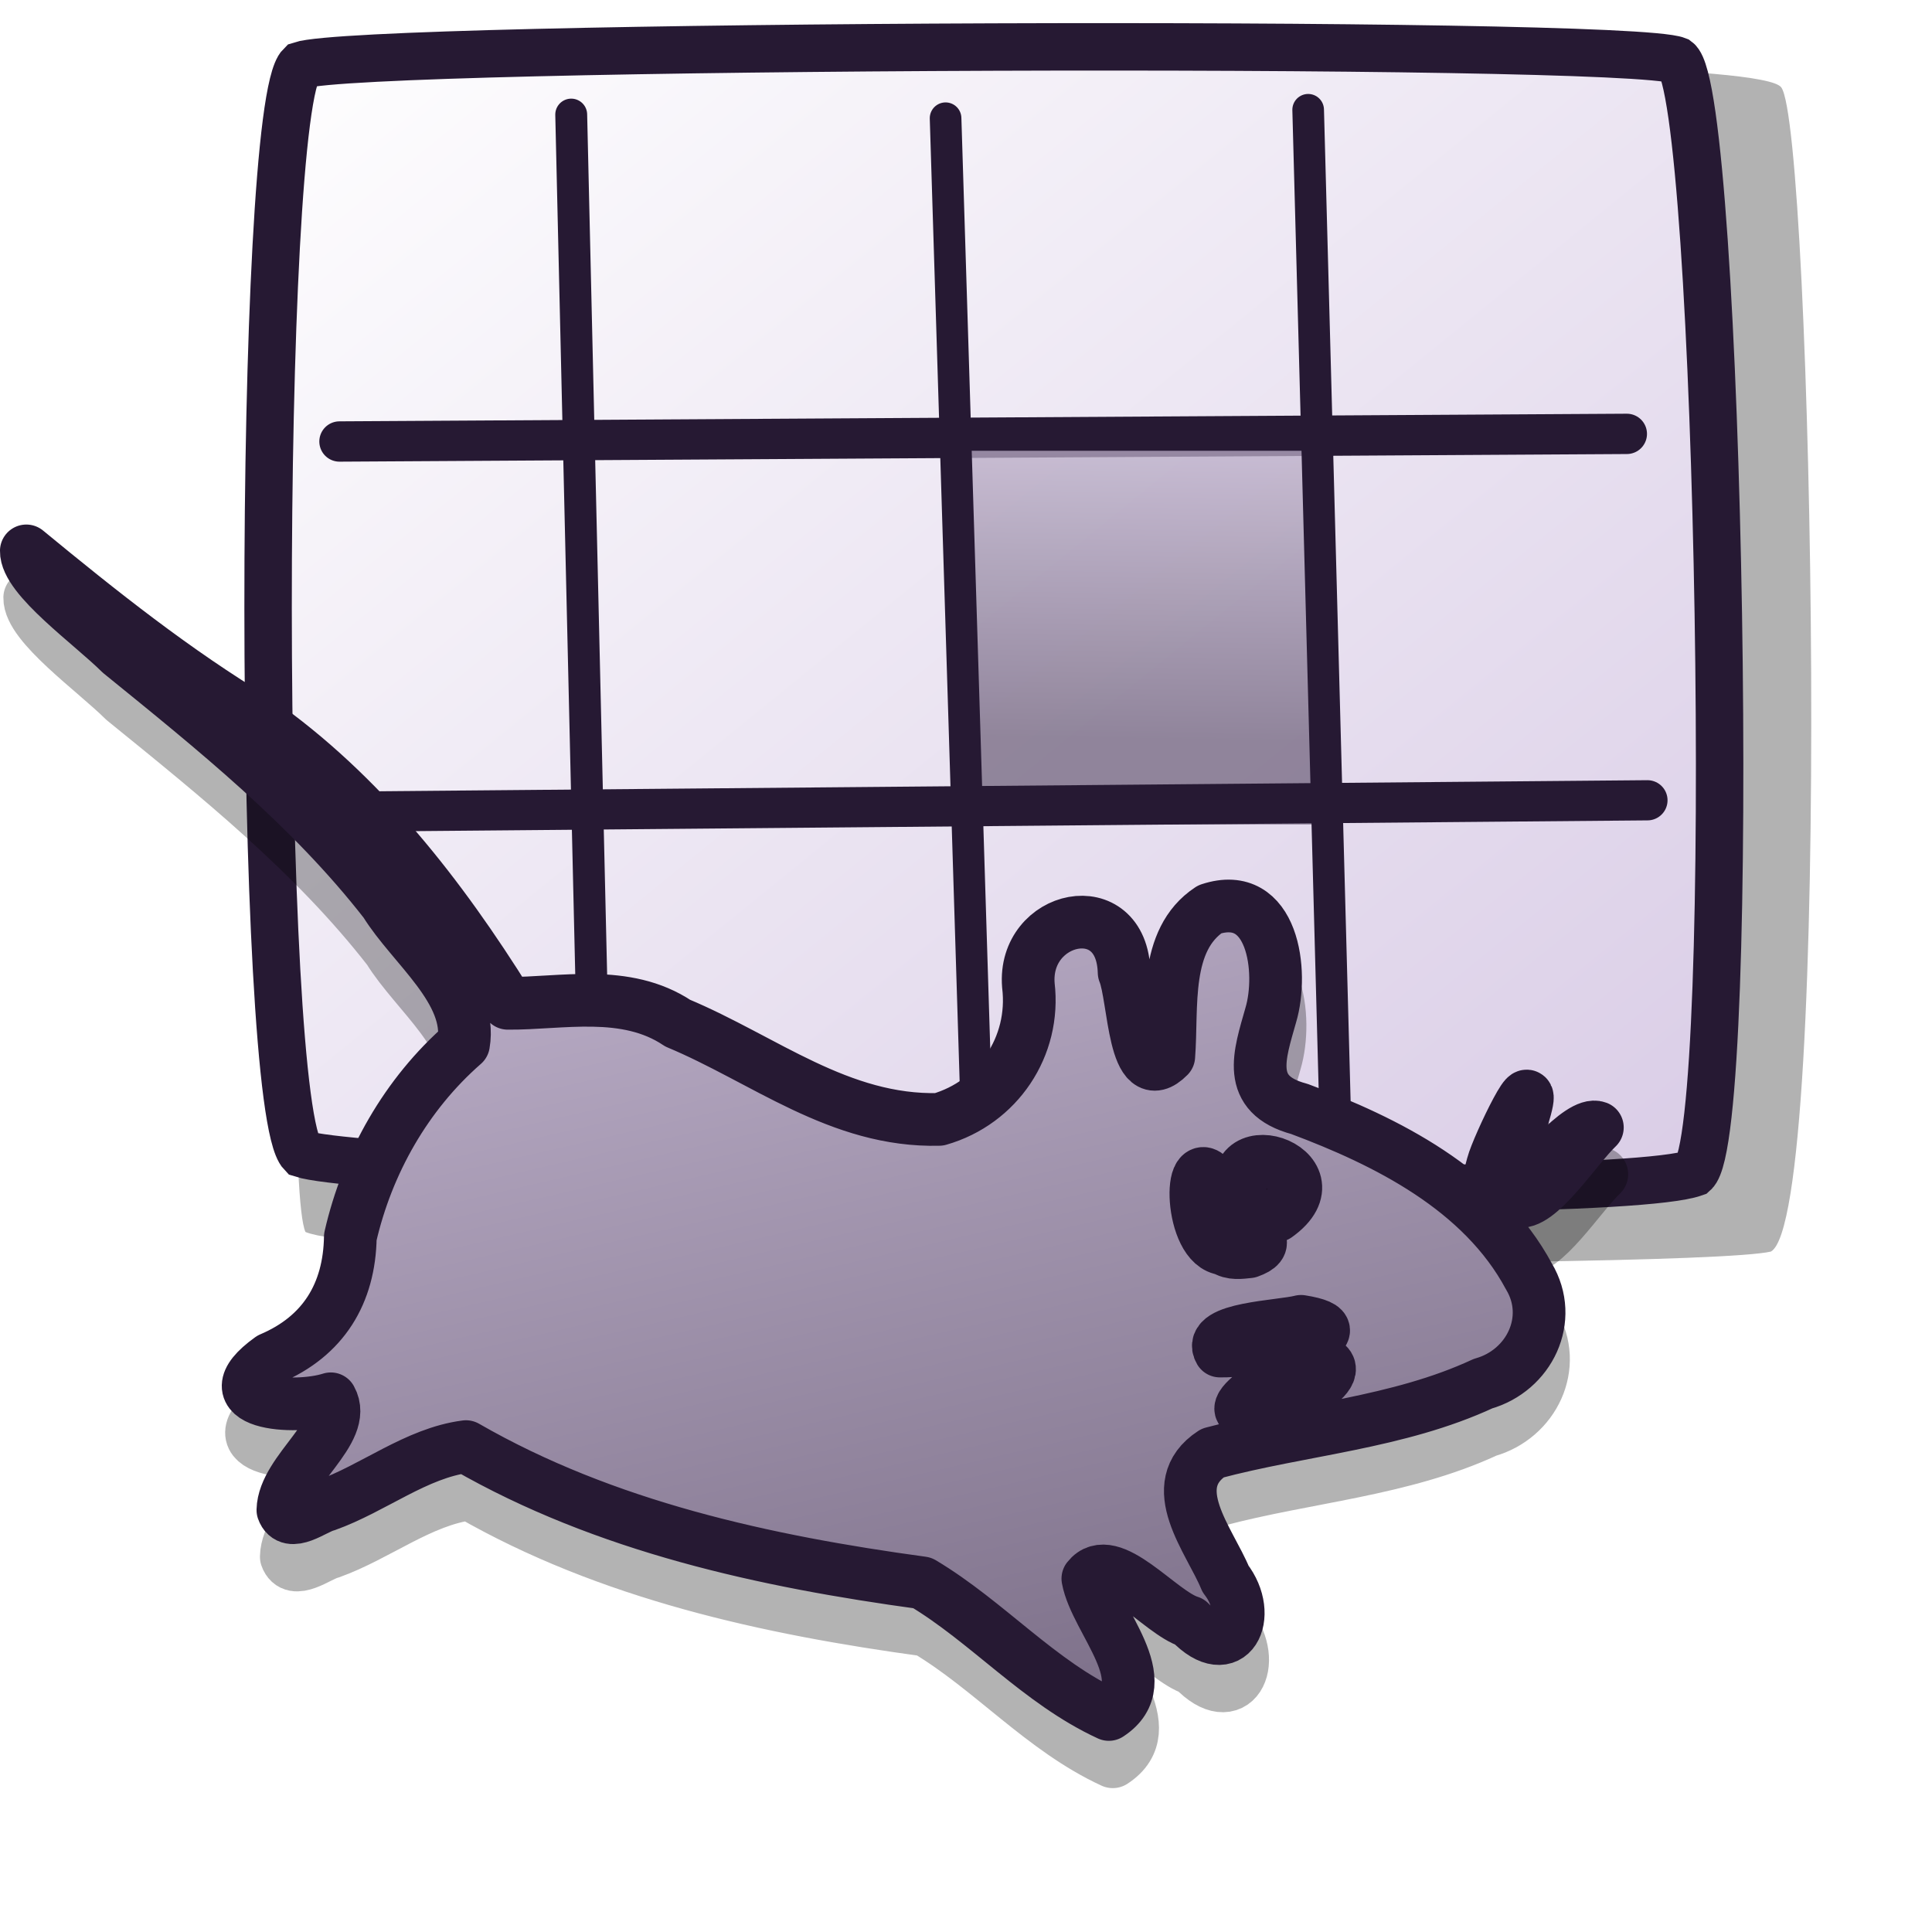
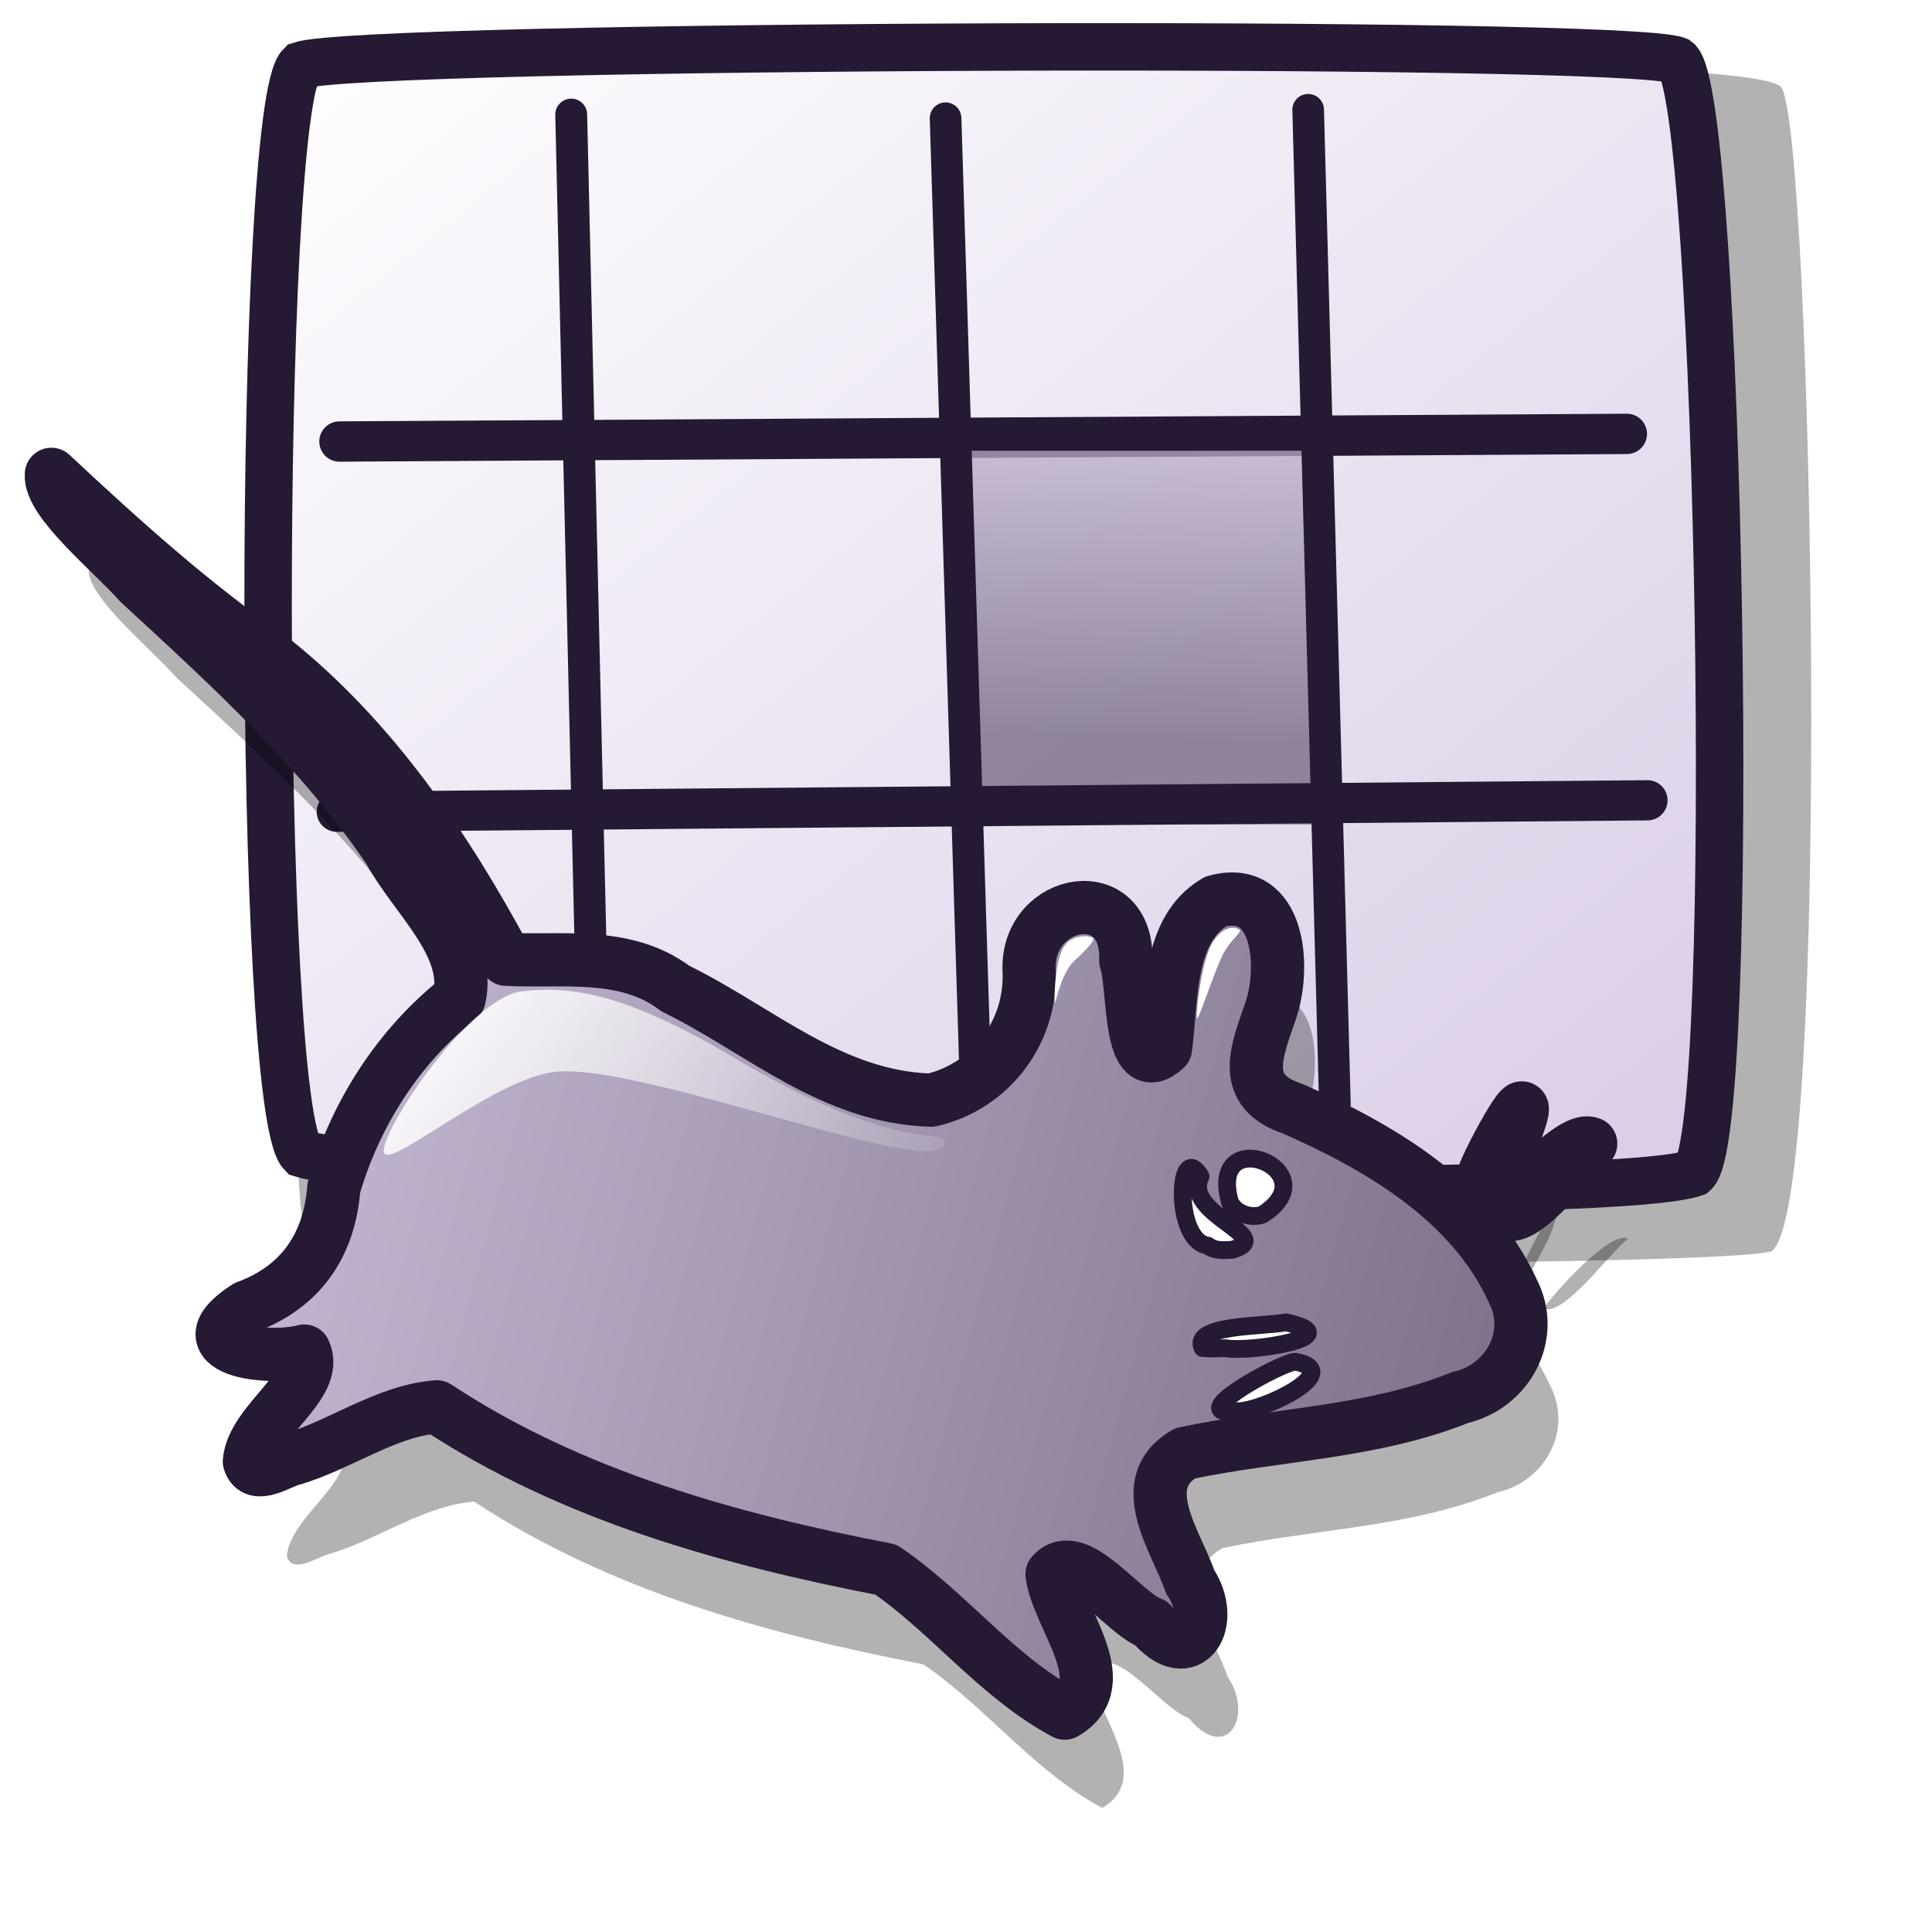
<svg xmlns="http://www.w3.org/2000/svg" xmlns:xlink="http://www.w3.org/1999/xlink" id="svg1" width="48pt" height="48pt">
  <defs id="defs3">
+     <linearGradient id="linearGradient635">
+       <stop style="stop-color:#ffffff;stop-opacity:1;" offset="0" id="stop636" />
+       <stop style="stop-color:#d9cce6;stop-opacity:1;" offset="1" id="stop637" />
+     </linearGradient>
+     <linearGradient id="linearGradient1535">
+       <stop style="stop-color:#ffffff;stop-opacity:1;" offset="0" id="stop1537" />
+       <stop style="stop-color:#ffffff;stop-opacity:0;" offset="1" id="stop1536" />
+     </linearGradient>
    <linearGradient xlink:href="#linearGradient1528" id="linearGradient3588" gradientUnits="userSpaceOnUse" gradientTransform="matrix(1.189411,0.318702,-0.165456,0.617489,4.676304,6.157418)" x1="0.318" y1="21.112" x2="42.5" y2="62.223" />
-     <linearGradient xlink:href="#linearGradient1528" id="linearGradient4279" gradientTransform="matrix(1.159555,0.310702,-0.161303,0.60199,5.445349,9.218923)" x1="0.318" y1="21.112" x2="42.5" y2="62.223" gradientUnits="userSpaceOnUse" />
    <linearGradient id="linearGradient1528">
      <stop style="stop-color:#d9cce6;stop-opacity:1;" offset="0" id="stop1530" />
      <stop style="stop-color:#73667f;stop-opacity:1;" offset="1" id="stop1529" />
    </linearGradient>
    <linearGradient id="linearGradient703">
      <stop style="stop-color:#d9cce6;stop-opacity:1;" offset="0" id="stop704" />
      <stop style="stop-color:#73667f;stop-opacity:1;" offset="1" id="stop705" />
    </linearGradient>
    <linearGradient id="linearGradient866">
      <stop style="stop-color:#ffffff;stop-opacity:1;" offset="0" id="stop867" />
      <stop style="stop-color:#d9cce6;stop-opacity:1;" offset="1" id="stop868" />
    </linearGradient>
    <linearGradient id="linearGradient584">
      <stop style="stop-color:#ffffff;stop-opacity:1;" offset="0" id="stop585" />
      <stop style="stop-color:#ffffff;stop-opacity:0;" offset="1" id="stop586" />
    </linearGradient>
    <linearGradient xlink:href="#linearGradient866" id="linearGradient586" x1="-0" y1="0.016" x2="0.991" y2="0.984" />
    <linearGradient xlink:href="#linearGradient703" id="linearGradient587" x1="0.502" y1="-0.324" x2="0.484" y2="0.768" />
    <linearGradient xlink:href="#linearGradient703" id="linearGradient700" />
    <linearGradient xlink:href="#linearGradient584" id="linearGradient701" />
    <linearGradient xlink:href="#linearGradient584" id="linearGradient702" />
    <linearGradient xlink:href="#linearGradient703" id="linearGradient845" />
    <radialGradient xlink:href="#linearGradient703" id="radialGradient846" />
    <linearGradient xlink:href="#linearGradient703" id="linearGradient847" x1="0" y1="-0" x2="1" y2="-0" />
    <linearGradient xlink:href="#linearGradient703" id="linearGradient848" x1="0.012" y1="0.016" x2="1" y2="1" />
    <linearGradient xlink:href="#linearGradient584" id="linearGradient849" x1="0" y1="-0" x2="0.985" y2="1.023" />
    <linearGradient xlink:href="#linearGradient703" id="linearGradient850" x1="-0" y1="0" x2="1" y2="0.957" />
    <linearGradient xlink:href="#linearGradient584" id="linearGradient863" x1="-0" y1="-0" x2="0.996" y2="0.821" />
    <linearGradient xlink:href="#linearGradient866" id="linearGradient1865" x1="4.703" y1="11.873" x2="46.509" y2="52.732" gradientTransform="scale(1.12232,0.891012)" gradientUnits="userSpaceOnUse" />
    <linearGradient xlink:href="#linearGradient703" id="linearGradient1866" x1="33.761" y1="19.542" x2="33.552" y2="32.337" gradientTransform="scale(0.993311,1.006734)" gradientUnits="userSpaceOnUse" />
    <linearGradient xlink:href="#linearGradient866" id="linearGradient4243" gradientUnits="userSpaceOnUse" gradientTransform="scale(1.12232,0.891012)" x1="4.703" y1="11.873" x2="46.509" y2="52.732" />
-     <linearGradient xlink:href="#linearGradient703" id="linearGradient4244" gradientUnits="userSpaceOnUse" gradientTransform="scale(0.993311,1.006734)" x1="33.761" y1="19.542" x2="33.552" y2="32.337" />
-     <linearGradient xlink:href="#linearGradient1528" id="linearGradient4245" gradientUnits="userSpaceOnUse" gradientTransform="matrix(1.189411,0.318702,-0.165456,0.617489,4.676304,6.157418)" x1="0.318" y1="21.112" x2="42.5" y2="62.223" />
+     <linearGradient xlink:href="#linearGradient703" id="linearGradient4244" gradientUnits="userSpaceOnUse" gradientTransform="matrix(1.041983,0,0,1.056064,2.558897,-9.715549)" x1="33.761" y1="19.542" x2="33.552" y2="32.337" />
+     <linearGradient xlink:href="#linearGradient1535" id="linearGradient1888" gradientUnits="userSpaceOnUse" gradientTransform="matrix(0.460486,0.313805,-1.010573,1.482946,4.874122,3.646631)" x1="85.101" y1="9.967" x2="88.649" y2="11.341" />
+     <linearGradient xlink:href="#linearGradient1535" id="linearGradient1889" gradientUnits="userSpaceOnUse" gradientTransform="matrix(0.405391,0.27626,-1.147916,1.684486,4.874122,3.646631)" x1="87.684" y1="9.656" x2="90.929" y2="10.483" />
+     <linearGradient xlink:href="#linearGradient1535" id="linearGradient1890" gradientUnits="userSpaceOnUse" gradientTransform="matrix(1.144337,0.779824,-0.40666,0.596744,0,0)" x1="21.152" y1="27.744" x2="35.526" y2="28.245" />
+     <linearGradient xlink:href="#linearGradient635" id="linearGradient1891" gradientUnits="userSpaceOnUse" gradientTransform="matrix(1.070509,0.729514,-0.384287,0.563914,-8.028988,-5.102652)" x1="51.308" y1="41.829" x2="55.511" y2="49.427" />
+     <linearGradient xlink:href="#linearGradient635" id="linearGradient1892" gradientUnits="userSpaceOnUse" gradientTransform="matrix(1.070509,0.729514,-0.384287,0.563914,-23.9645,-11.96012)" x1="62.745" y1="29.904" x2="66.547" y2="37.299" />
+     <linearGradient xlink:href="#linearGradient1528" id="linearGradient1893" gradientUnits="userSpaceOnUse" gradientTransform="matrix(0.905529,1.051771,-0.546033,0.47011,0,0)" x1="9.019" y1="12.346" x2="56.798" y2="-4.482" />
  </defs>
  <path d="M 7.208,48.167 C 10.011,49.316 50.84,49.4 53.483,48.785 C 55.453,47.705 54.796,13.295 53.809,12.019 C 52.783,10.613 11.023,11.462 9.409,12.423 C 7.421,13.615 6.358,46.351 7.208,48.167 z " style="font-size:12;opacity:0.303;fill-rule:evenodd;stroke-width:12.5;" id="path639" transform="matrix(1.049,0,0,1.049,2.558897,-9.715549)" />
  <path d="M 7.093,45.699 C 9.721,46.549 47.944,47.401 51.061,46.303 C 52.459,45.058 51.874,12.145 50.524,11.169 C 48.87,10.507 9.061,10.656 7.056,11.321 C 5.682,12.666 5.673,44.226 7.093,45.699 z " style="font-size:12;fill:url(#linearGradient4243);fill-rule:evenodd;stroke:#261933;stroke-width:1.498;" id="path634" transform="matrix(1.049,0,0,1.049,2.558897,-9.715549)" />
-   <path style="font-size:12;fill:none;fill-opacity:0.75;fill-rule:evenodd;stroke:#261933;stroke-width:0.955pt;stroke-linecap:round;" d="M 8.281,23.204 L 48.934,22.963" id="path637" transform="matrix(1.049,0,0,1.049,2.558897,-9.715549)" />
-   <rect style="font-size:12;fill:url(#linearGradient4244);fill-opacity:0.75;fill-rule:evenodd;stroke:none;stroke-width:1pt;" id="rect637" width="11.643" height="11.801" x="27.692" y="23.497" transform="matrix(1.049,0,0,1.049,2.558897,-9.715549)" />
-   <path style="font-size:12;fill:none;fill-opacity:0.75;fill-rule:evenodd;stroke:#261933;stroke-width:0.952pt;stroke-linecap:round;" d="M 49.585,34.534 L 8.196,34.895" id="path638" transform="matrix(1.049,0,0,1.049,2.558897,-9.715549)" />
+   <path style="font-size:12;fill:none;fill-opacity:0.75;fill-rule:evenodd;stroke:#261933;stroke-width:1.002pt;stroke-linecap:round" d="M 11.245,14.626 L 53.891,14.373" id="path637" />
+   <rect style="font-size:12;fill:url(#linearGradient4244);fill-opacity:0.75;fill-rule:evenodd;stroke:none;stroke-width:1pt" id="rect637" width="12.214" height="12.379" x="31.608" y="14.932" />
+   <path style="font-size:12;fill:none;fill-opacity:0.75;fill-rule:evenodd;stroke:#261933;stroke-width:0.999pt;stroke-linecap:round" d="M 54.574,26.511 L 11.157,26.89" id="path638" />
  <path style="font-size:12;fill:none;fill-opacity:0.75;fill-rule:evenodd;stroke:#261933;stroke-width:0.755pt;stroke-linecap:round;" d="M 15.599,12.88 L 16.322,43.995 L 16.322,43.926" id="path642" transform="matrix(1.049,0,0,1.049,2.558897,-9.715549)" />
  <path style="font-size:12;fill:none;fill-opacity:0.75;fill-rule:evenodd;stroke:#261933;stroke-width:0.749pt;stroke-linecap:round;" d="M 27.421,12.995 L 28.385,44.072" id="path643" transform="matrix(1.049,0,0,1.049,2.558897,-9.715549)" />
  <path style="font-size:12;fill:none;fill-opacity:0.75;fill-rule:evenodd;stroke:#261933;stroke-width:0.749pt;stroke-linecap:round;" d="M 39.715,44.138 L 38.871,12.728" id="path644" transform="matrix(1.049,0,0,1.049,2.558897,-9.715549)" />
-   <path d="M 9.922,50.556 C 9.951,49.307 12.008,48.068 11.434,47.044 C 10.291,47.409 7.528,47.21 9.533,45.774 C 11.199,45.066 12.022,43.723 12.051,41.93 C 12.587,39.594 13.816,37.423 15.626,35.842 C 15.917,34.169 13.996,32.745 13.152,31.372 C 10.781,28.326 7.762,25.907 4.784,23.49 C 3.878,22.587 1.801,21.117 1.82,20.268 C 4.149,22.186 6.513,24.07 9.105,25.629 C 12.402,27.933 14.913,31.172 17.024,34.555 C 18.696,34.568 20.749,34.083 22.39,35.182 C 25.111,36.316 27.5,38.301 30.644,38.221 C 32.496,37.689 33.694,35.917 33.463,33.988 C 33.283,31.777 36.421,31.074 36.486,33.579 C 36.816,34.376 36.781,37.362 37.897,36.229 C 38.017,34.673 37.718,32.555 39.191,31.586 C 41.198,30.925 41.523,33.565 41.119,34.925 C 40.764,36.181 40.299,37.433 42.021,37.891 C 44.769,38.916 47.791,40.424 49.271,43.182 C 50.074,44.526 49.282,46.154 47.82,46.566 C 45.127,47.814 42.115,48.001 39.278,48.758 C 37.707,49.785 39.198,51.522 39.689,52.729 C 40.604,53.902 39.839,55.441 38.557,54.09 C 37.621,53.806 36.067,51.795 35.341,52.721 C 35.586,54.066 37.605,55.97 36.005,57.013 C 33.809,56.003 32.174,54.085 30.115,52.857 C 25.145,52.179 20.096,51.082 15.703,48.554 C 14.133,48.756 12.781,49.874 11.285,50.407 C 10.92,50.498 10.129,51.144 9.922,50.556 z M 40.715,47.435 C 41.469,47.425 44.071,46.018 42.454,45.805 C 42.061,45.807 38.928,47.73 40.715,47.435 z M 40.231,45.501 C 40.991,45.601 44.195,44.936 42.073,44.598 C 41.435,44.766 39.091,44.818 39.512,45.536 C 39.752,45.543 39.992,45.514 40.231,45.501 z M 40.428,42.401 C 41.821,41.906 38.772,41.395 39.286,40.177 C 38.5,39.024 38.551,42.227 39.647,42.312 C 39.875,42.477 40.172,42.427 40.428,42.401 z M 41.301,41.264 C 43.384,39.779 39.374,38.433 40.262,40.937 C 40.474,41.275 40.934,41.405 41.301,41.264 z M 48.897,40.795 C 49.427,40.006 50.896,38.27 51.432,38.476 C 50.756,39.118 49.556,41.008 48.897,40.795 z M 48.125,39.655 C 48.276,39.072 49.686,36.161 49.065,38.194 C 49.041,38.571 47.617,41.492 48.125,39.655 z " id="path1991" style="opacity:0.3;fill:#000000;fill-opacity:1;stroke:#000000;stroke-width:1.697;stroke-linecap:round;stroke-linejoin:round;stroke-miterlimit:4;stroke-opacity:1;" transform="matrix(1.049,0,0,1.049,-0.907205,-1.462926)" />
-   <path d="M 9.798,49.079 C 9.828,47.83 11.885,46.591 11.311,45.567 C 10.168,45.932 7.405,45.734 9.41,44.297 C 11.076,43.589 11.899,42.246 11.928,40.453 C 12.464,38.117 13.693,35.947 15.503,34.365 C 15.794,32.692 13.873,31.269 13.029,29.895 C 10.658,26.849 7.638,24.43 4.661,22.013 C 3.754,21.11 1.677,19.64 1.696,18.791 C 4.026,20.709 6.39,22.593 8.982,24.152 C 12.279,26.456 14.79,29.695 16.901,33.078 C 18.572,33.091 20.626,32.606 22.267,33.705 C 24.987,34.84 27.377,36.825 30.521,36.744 C 32.373,36.212 33.571,34.44 33.34,32.511 C 33.16,30.3 36.298,29.597 36.363,32.102 C 36.693,32.899 36.658,35.885 37.774,34.752 C 37.894,33.196 37.595,31.078 39.068,30.109 C 41.074,29.448 41.4,32.088 40.995,33.448 C 40.641,34.704 40.176,35.956 41.898,36.414 C 44.645,37.439 47.668,38.947 49.148,41.705 C 49.951,43.049 49.159,44.677 47.696,45.089 C 45.004,46.337 41.992,46.524 39.155,47.281 C 37.583,48.308 39.074,50.046 39.565,51.252 C 40.481,52.425 39.716,53.964 38.434,52.613 C 37.498,52.329 35.944,50.318 35.218,51.245 C 35.462,52.589 37.481,54.493 35.881,55.536 C 33.686,54.526 32.05,52.608 29.991,51.38 C 25.022,50.702 19.973,49.605 15.58,47.077 C 14.009,47.279 12.657,48.397 11.162,48.93 C 10.796,49.021 10.005,49.667 9.798,49.079 z M 40.591,45.958 C 41.346,45.948 43.948,44.541 42.331,44.328 C 41.937,44.33 38.805,46.253 40.591,45.958 z M 40.108,44.024 C 40.867,44.124 44.071,43.459 41.95,43.121 C 41.312,43.289 38.967,43.341 39.388,44.059 C 39.629,44.066 39.868,44.037 40.108,44.024 z M 40.305,40.924 C 41.698,40.429 38.649,39.919 39.163,38.7 C 38.377,37.547 38.428,40.75 39.524,40.835 C 39.751,41 40.049,40.95 40.305,40.924 z M 41.178,39.787 C 43.261,38.302 39.251,36.956 40.139,39.461 C 40.351,39.798 40.811,39.928 41.178,39.787 z M 48.774,39.318 C 49.303,38.529 50.773,36.793 51.308,36.999 C 50.633,37.641 49.433,39.531 48.774,39.318 z M 48.002,38.178 C 48.153,37.595 49.563,34.684 48.941,36.717 C 48.918,37.094 47.494,40.015 48.002,38.178 z " id="path3020" style="fill:url(#linearGradient4245);fill-opacity:1;stroke:#261933;stroke-width:1.664;stroke-linecap:round;stroke-linejoin:round;stroke-miterlimit:4;stroke-opacity:1;" transform="matrix(1.049,0,0,1.049,-0.907205,-1.462926)" />
+   <path d="M 9.501,51.549 C 9.612,50.221 11.856,49.018 11.319,47.896 C 10.093,48.22 7.2,47.853 9.401,46.437 C 11.199,45.777 12.152,44.394 12.298,42.487 C 13.013,40.03 14.446,37.789 16.452,36.207 C 16.866,34.443 14.938,32.819 14.139,31.31 C 11.843,27.934 8.824,25.189 5.849,22.449 C 4.955,21.436 2.866,19.755 2.94,18.852 C 5.266,21.025 7.63,23.163 10.255,24.968 C 13.573,27.607 16.004,31.196 18.005,34.915 C 19.762,35.023 21.952,34.623 23.607,35.885 C 26.394,37.245 28.778,39.493 32.09,39.583 C 34.072,39.122 35.446,37.302 35.329,35.236 C 35.282,32.873 38.627,32.301 38.534,34.971 C 38.829,35.838 38.599,39.014 39.846,37.871 C 40.073,36.222 39.895,33.95 41.507,33.001 C 43.66,32.411 43.832,35.239 43.318,36.664 C 42.864,37.981 42.294,39.287 44.075,39.873 C 46.898,41.118 49.979,42.893 51.357,45.912 C 52.114,47.388 51.176,49.077 49.612,49.432 C 46.7,50.61 43.52,50.639 40.488,51.286 C 38.769,52.291 40.224,54.224 40.662,55.536 C 41.549,56.836 40.645,58.431 39.385,56.921 C 38.418,56.566 36.915,54.338 36.091,55.283 C 36.261,56.728 38.261,58.869 36.511,59.889 C 34.268,58.69 32.672,56.556 30.586,55.133 C 25.404,54.133 20.166,52.681 15.71,49.743 C 14.045,49.87 12.551,50.984 10.944,51.467 C 10.554,51.543 9.68,52.186 9.501,51.549 z M 51.118,43.35 C 51.726,42.54 53.384,40.775 53.933,41.024 C 53.182,41.67 51.798,43.614 51.118,43.35 z M 50.38,42.093 C 50.576,41.481 52.248,38.461 51.463,40.59 C 51.413,40.99 49.727,44.02 50.38,42.093 z " id="path1881" style="opacity:0.303;fill:#000000;fill-opacity:1;stroke:none;stroke-width:1.763;stroke-linecap:round;stroke-linejoin:round;stroke-miterlimit:4;stroke-opacity:1" />
+   <path d="M 8.261,48.41 C 8.373,47.081 10.617,45.878 10.079,44.756 C 8.854,45.08 5.96,44.714 8.162,43.297 C 9.96,42.638 10.912,41.254 11.059,39.347 C 11.773,36.891 13.207,34.649 15.212,33.067 C 15.626,31.303 13.698,29.68 12.899,28.17 C 10.603,24.794 7.585,22.05 4.61,19.309 C 3.715,18.297 1.626,16.615 1.701,15.713 C 4.027,17.886 6.391,20.024 9.015,21.829 C 12.333,24.467 14.764,28.056 16.765,31.776 C 18.522,31.884 20.713,31.483 22.367,32.745 C 25.155,34.106 27.539,36.353 30.85,36.444 C 32.833,35.983 34.207,34.163 34.089,32.096 C 34.042,29.733 37.388,29.162 37.294,31.831 C 37.59,32.698 37.36,35.875 38.607,34.732 C 38.833,33.082 38.656,30.81 40.268,29.862 C 42.42,29.272 42.592,32.1 42.078,33.525 C 41.625,34.842 41.054,36.148 42.835,36.733 C 45.659,37.978 48.739,39.753 50.117,42.772 C 50.875,44.248 49.937,45.937 48.372,46.293 C 45.46,47.47 42.28,47.5 39.248,48.146 C 37.529,49.151 38.985,51.084 39.423,52.396 C 40.31,53.696 39.406,55.291 38.145,53.781 C 37.179,53.427 35.675,51.198 34.851,52.144 C 35.022,53.588 37.022,55.729 35.272,56.75 C 33.028,55.551 31.433,53.417 29.347,51.994 C 24.165,50.993 18.926,49.542 14.471,46.604 C 12.806,46.73 11.312,47.845 9.705,48.328 C 9.314,48.404 8.441,49.047 8.261,48.41 z M 49.879,40.211 C 50.486,39.4 52.144,37.636 52.694,37.884 C 51.942,38.53 50.558,40.475 49.879,40.211 z M 49.14,38.954 C 49.337,38.341 51.008,35.322 50.223,37.451 C 50.173,37.851 48.487,40.88 49.14,38.954 z " id="path3020" style="fill:url(#linearGradient1893);fill-opacity:1.0;stroke:#261933;stroke-width:1.763;stroke-linecap:round;stroke-linejoin:round;stroke-miterlimit:4;stroke-opacity:1;" />
+   <path d="M 40.827,41.4 C 42.324,40.951 39.151,40.237 39.77,38.969 C 39.018,37.697 38.864,41.11 40.011,41.262 C 40.24,41.45 40.556,41.413 40.827,41.4 z M 41.819,40.239 C 44.105,38.775 39.975,37.117 40.747,39.833 C 40.948,40.204 41.423,40.368 41.819,40.239 z " id="path1883" style="fill:url(#linearGradient1892);fill-opacity:1;stroke:#261933;stroke-width:0.588;stroke-linecap:round;stroke-linejoin:round;stroke-miterlimit:4;stroke-opacity:1" />
+   <path d="M 40.983,46.748 C 41.778,46.779 44.604,45.428 42.918,45.11 C 42.504,45.09 39.086,46.961 40.983,46.748 z M 40.6,44.661 C 41.392,44.811 44.805,44.283 42.595,43.804 C 41.914,43.947 39.445,43.871 39.841,44.658 C 40.094,44.679 40.347,44.662 40.6,44.661 z " id="path1884" style="fill:url(#linearGradient1891);fill-opacity:1;stroke:#261933;stroke-width:0.588;stroke-linecap:round;stroke-linejoin:round;stroke-miterlimit:4;stroke-opacity:1" />
+   <path style="fill:url(#linearGradient1890);fill-opacity:1.0;fill-rule:evenodd;stroke:none;stroke-width:0.25pt;stroke-linecap:butt;stroke-linejoin:miter;stroke-opacity:1;" d="M 12.733,38.21 C 12.427,37.749 15.496,33.038 17.296,32.838 C 18.86,32.663 20.641,32.852 24.316,35.036 C 29.47,38.1 31.152,37.466 31.249,37.749 C 31.819,39.421 21.327,35.178 18.388,35.506 C 16.398,35.728 13.02,38.641 12.733,38.21 z " id="path1885" />
+   <path style="fill:url(#linearGradient1889);fill-opacity:1;fill-rule:evenodd;stroke:none;stroke-width:0.25pt;stroke-linecap:butt;stroke-linejoin:miter;stroke-opacity:1" d="M 34.939,33.199 C 34.922,33.056 34.936,31.994 35.193,31.455 C 35.45,30.916 36.119,30.991 36.2,31.069 C 36.282,31.147 36.036,31.414 35.583,31.834 C 35.133,32.25 34.955,33.334 34.939,33.199 z " id="path1886" />
+   <path style="fill:url(#linearGradient1888);fill-opacity:1;fill-rule:evenodd;stroke:none;stroke-width:0.25pt;stroke-linecap:butt;stroke-linejoin:miter;stroke-opacity:1" d="M 39.654,33.733 C 39.6,33.657 39.793,31.762 40.2,31.17 C 40.612,30.571 41.014,30.739 41.068,30.815 C 41.122,30.891 40.808,31.103 40.547,31.546 C 40.287,31.99 39.708,33.809 39.654,33.733 z " id="path1887" />
</svg>
